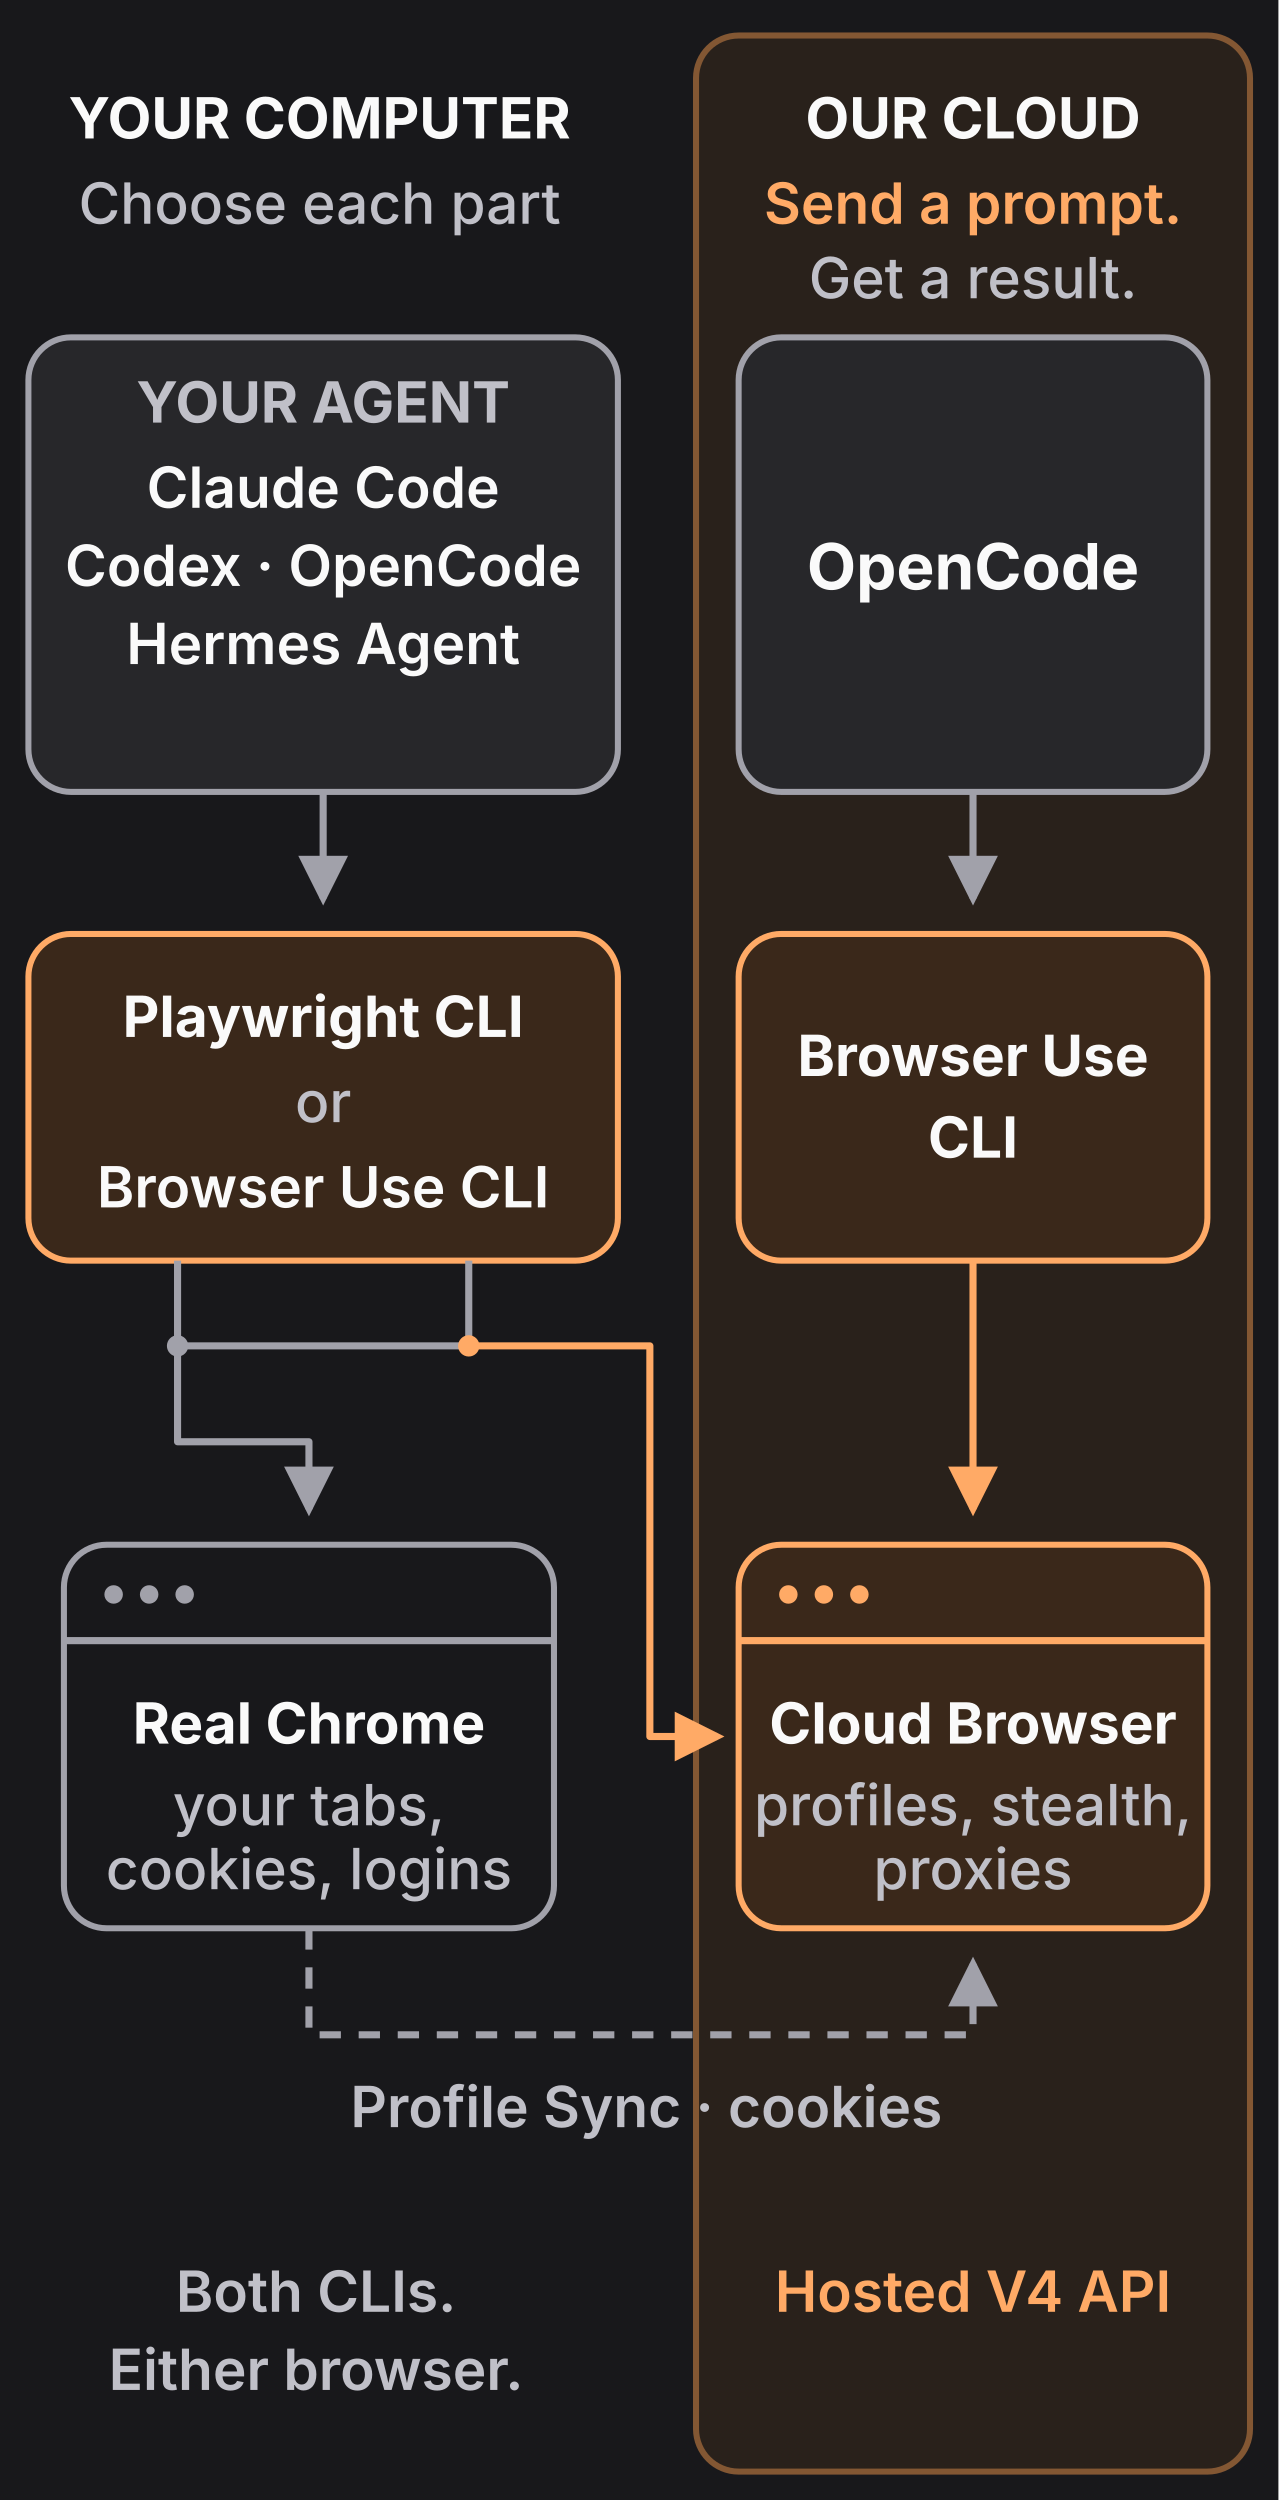
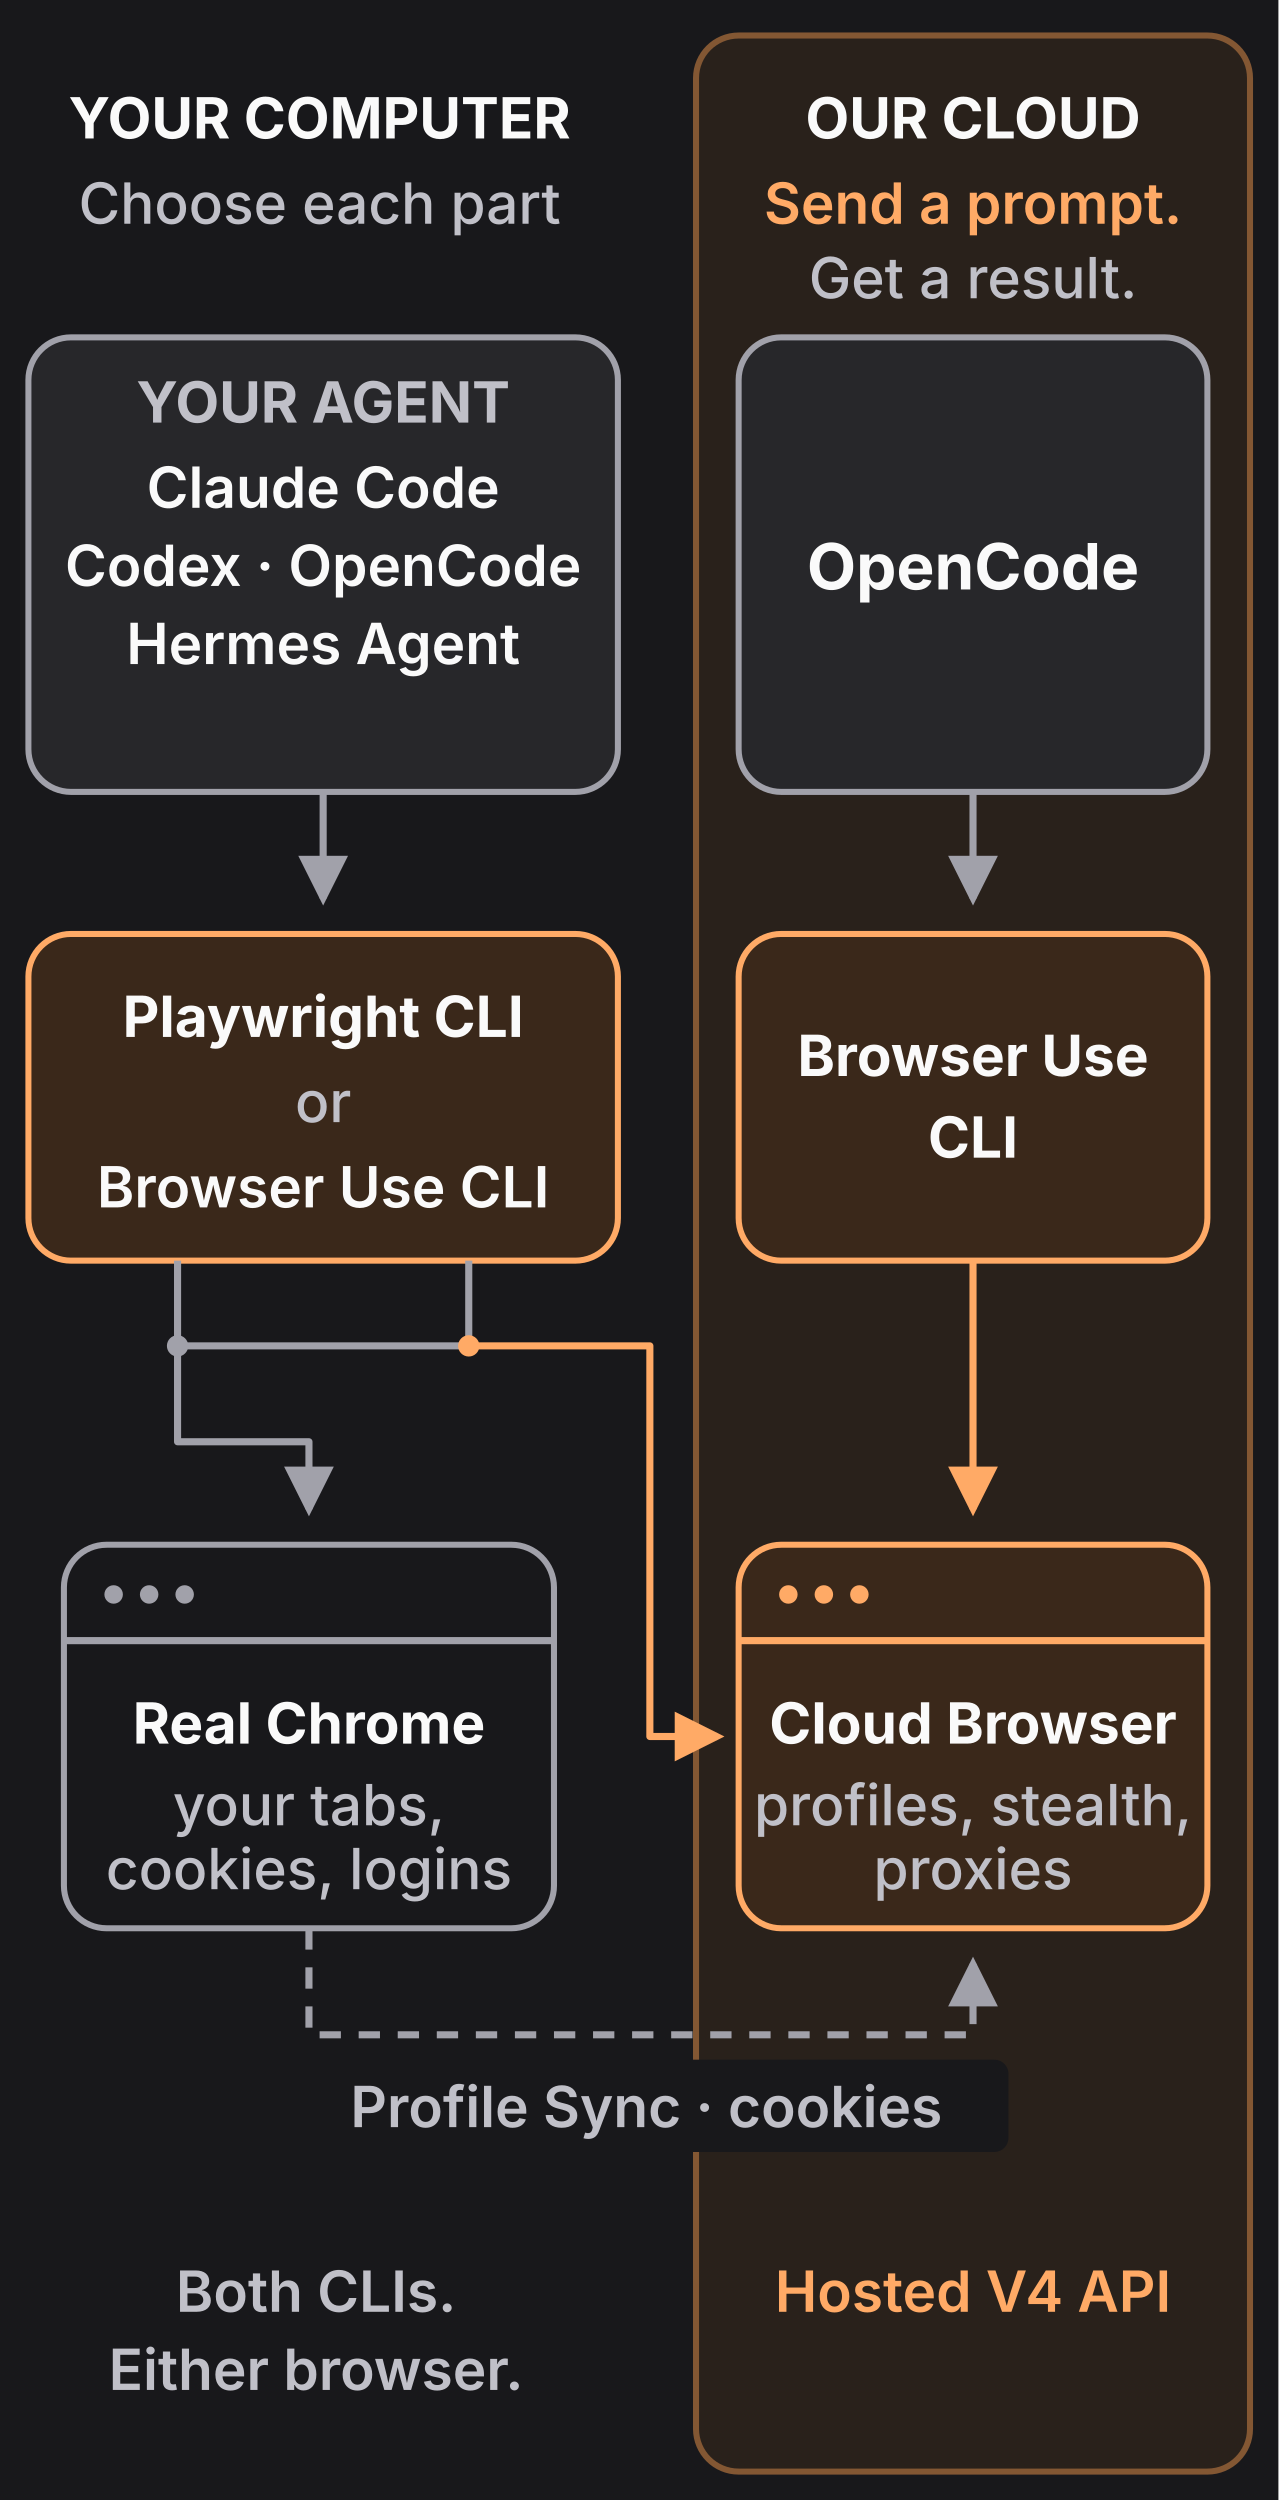
<svg xmlns="http://www.w3.org/2000/svg" width="360" height="704" viewBox="0 0 360 704" role="img" aria-labelledby="title desc">
  <defs>
    <marker id="gray-arrow" markerWidth="7" markerHeight="7" refX="6" refY="3.5" orient="auto">
      <path d="M0 0L7 3.5L0 7Z" fill="#A1A1AA" />
    </marker>
    <marker id="orange-arrow" markerWidth="7" markerHeight="7" refX="6" refY="3.5" orient="auto">
      <path d="M0 0L7 3.5L0 7Z" fill="#FFAA66" />
    </marker>
  </defs>
  <rect width="360" height="704" fill="#18181B" />
  <g font-family="Inter, ui-sans-serif, system-ui, sans-serif">
    <rect x="196" y="10" width="156" height="686" rx="12" fill="#29211B" stroke="#835733" stroke-width="1.7" />
    <text x="90" y="39" fill="#FAFAFA" font-size="16" font-weight="750" text-anchor="middle">YOUR COMPUTER</text>
    <text x="90" y="63" fill="#C0C0C8" font-size="16" font-weight="450" text-anchor="middle">Choose each part</text>
    <text x="274" y="39" fill="#FAFAFA" font-size="16" font-weight="750" text-anchor="middle">OUR CLOUD</text>
    <text x="274" y="63" fill="#FFAA66" font-size="16" font-weight="600" text-anchor="middle">Send a prompt.</text>
    <text x="274" y="84" fill="#C0C0C8" font-size="16" font-weight="450" text-anchor="middle">Get a result.</text>
    <rect x="8" y="95" width="166" height="128" rx="12" fill="#27272A" stroke="#A1A1AA" stroke-width="1.7" />
    <text x="91" y="119" fill="#C0C0C8" font-size="16" font-weight="700" text-anchor="middle">YOUR AGENT</text>
    <text x="91" y="143" fill="#FAFAFA" font-size="16" font-weight="600" text-anchor="middle">Claude Code</text>
    <text x="91" y="165" fill="#FAFAFA" font-size="16" font-weight="600" text-anchor="middle">Codex · OpenCode</text>
    <text x="91" y="187" fill="#FAFAFA" font-size="16" font-weight="600" text-anchor="middle">Hermes Agent</text>
    <rect x="208" y="95" width="132" height="128" rx="12" fill="#27272A" stroke="#A1A1AA" stroke-width="1.7" />
    <text x="274" y="166" fill="#FAFAFA" font-size="18" font-weight="750" text-anchor="middle">OpenCode</text>
    <path d="M91 223V253" fill="none" stroke="#A1A1AA" stroke-width="2" stroke-linejoin="round" marker-end="url(#gray-arrow)" />
    <path d="M274 223V253" fill="none" stroke="#A1A1AA" stroke-width="2" stroke-linejoin="round" marker-end="url(#gray-arrow)" />
    <rect x="8" y="263" width="166" height="92" rx="12" fill="#3A281A" stroke="#FFAA66" stroke-width="1.7" />
    <text x="91" y="292" fill="#FAFAFA" font-size="16" font-weight="750" text-anchor="middle">Playwright CLI</text>
    <text x="91" y="316" fill="#C0C0C8" font-size="16" font-weight="450" text-anchor="middle">or</text>
    <text x="91" y="340" fill="#FAFAFA" font-size="16" font-weight="600" text-anchor="middle">Browser Use CLI</text>
    <rect x="208" y="263" width="132" height="92" rx="12" fill="#3A281A" stroke="#FFAA66" stroke-width="1.7" />
    <text x="274" y="303" fill="#FAFAFA" font-size="16" font-weight="750" text-anchor="middle">Browser Use</text>
    <text x="274" y="326" fill="#FAFAFA" font-size="16" font-weight="750" text-anchor="middle">CLI</text>
    <path d="M50 355V379H132V355" fill="none" stroke="#A1A1AA" stroke-width="2" stroke-linejoin="round" />
    <path d="M50 379V406H87V425" fill="none" stroke="#A1A1AA" stroke-width="2" stroke-linejoin="round" marker-end="url(#gray-arrow)" />
    <path d="M132 379H183V489H202" fill="none" stroke="#FFAA66" stroke-width="2" stroke-linejoin="round" marker-end="url(#orange-arrow)" />
    <path d="M274 355V425" fill="none" stroke="#FFAA66" stroke-width="2" marker-end="url(#orange-arrow)" />
    <circle cx="50" cy="379" r="3" fill="#A1A1AA" />
    <circle cx="132" cy="379" r="3" fill="#FFAA66" />
    <rect x="18" y="435" width="138" height="108" rx="12" fill="#18181B" stroke="#A1A1AA" stroke-width="1.7" />
    <path d="M18 462H156" fill="none" stroke="#A1A1AA" stroke-width="2" stroke-linejoin="round" />
    <circle cx="32" cy="449" r="2.6" fill="#A1A1AA" />
    <circle cx="42" cy="449" r="2.6" fill="#A1A1AA" />
    <circle cx="52" cy="449" r="2.6" fill="#A1A1AA" />
    <text x="87" y="491" fill="#FAFAFA" font-size="16" font-weight="750" text-anchor="middle">Real Chrome</text>
    <text x="87" y="514" fill="#C0C0C8" font-size="16" font-weight="450" text-anchor="middle">your tabs,</text>
    <text x="87" y="532" fill="#C0C0C8" font-size="16" font-weight="450" text-anchor="middle">cookies, logins</text>
    <rect x="208" y="435" width="132" height="108" rx="12" fill="#3A281A" stroke="#FFAA66" stroke-width="1.7" />
    <path d="M208 462H340" fill="none" stroke="#FFAA66" stroke-width="2" stroke-linejoin="round" />
    <circle cx="222" cy="449" r="2.6" fill="#FFAA66" />
    <circle cx="232" cy="449" r="2.6" fill="#FFAA66" />
    <circle cx="242" cy="449" r="2.6" fill="#FFAA66" />
    <text x="274" y="491" fill="#FAFAFA" font-size="16" font-weight="750" text-anchor="middle">Cloud Browser</text>
    <text x="274" y="514" fill="#C0C0C8" font-size="16" font-weight="450" text-anchor="middle">profiles, stealth,</text>
    <text x="274" y="532" fill="#C0C0C8" font-size="16" font-weight="450" text-anchor="middle">proxies</text>
    <path d="M87 543V573H274V553" fill="none" stroke="#A1A1AA" stroke-width="2" stroke-dasharray="6 5" stroke-linejoin="round" marker-end="url(#gray-arrow)" />
+     <rect x="80" y="580" width="204" height="26" rx="4" fill="#18181B" />
    <text x="182" y="599" fill="#C0C0C8" font-size="16" font-weight="600" text-anchor="middle">Profile Sync · cookies</text>
    <text x="89" y="651" fill="#C0C0C8" font-size="16" font-weight="600" text-anchor="middle">Both CLIs.</text>
    <text x="89" y="673" fill="#C0C0C8" font-size="16" font-weight="600" text-anchor="middle">Either browser.</text>
    <text x="274" y="651" fill="#FFAA66" font-size="16" font-weight="600" text-anchor="middle">Hosted V4 API</text>
  </g>
</svg>
